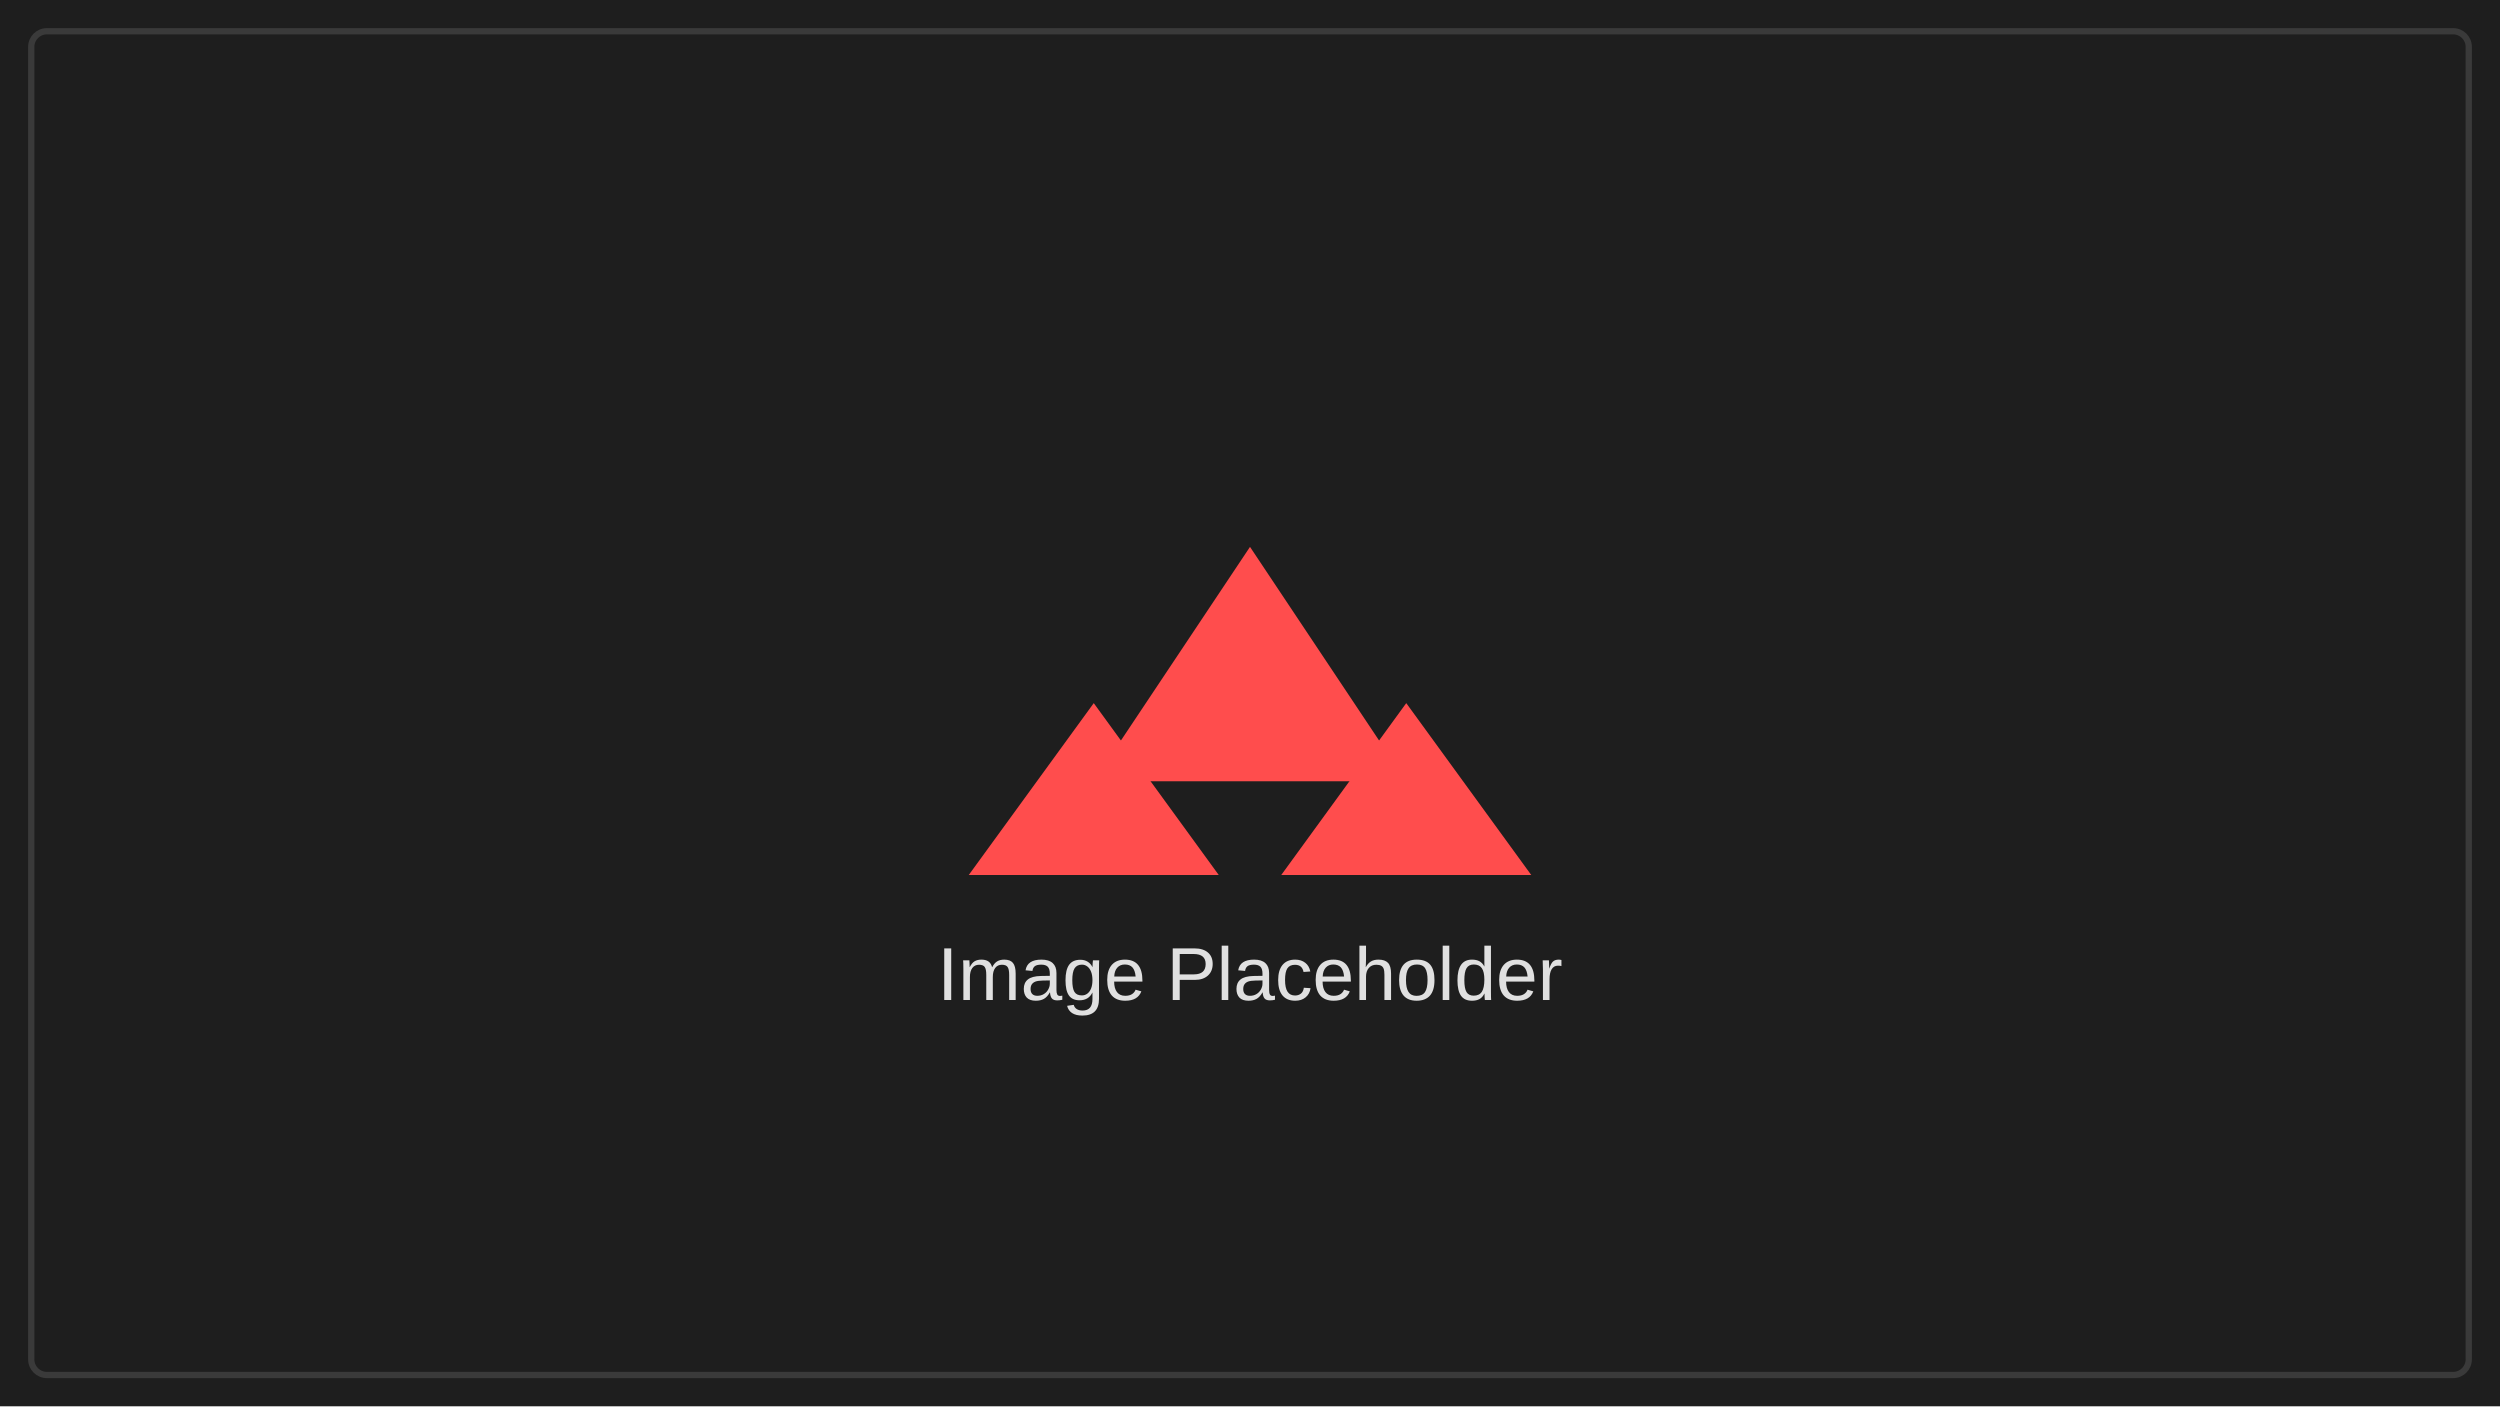
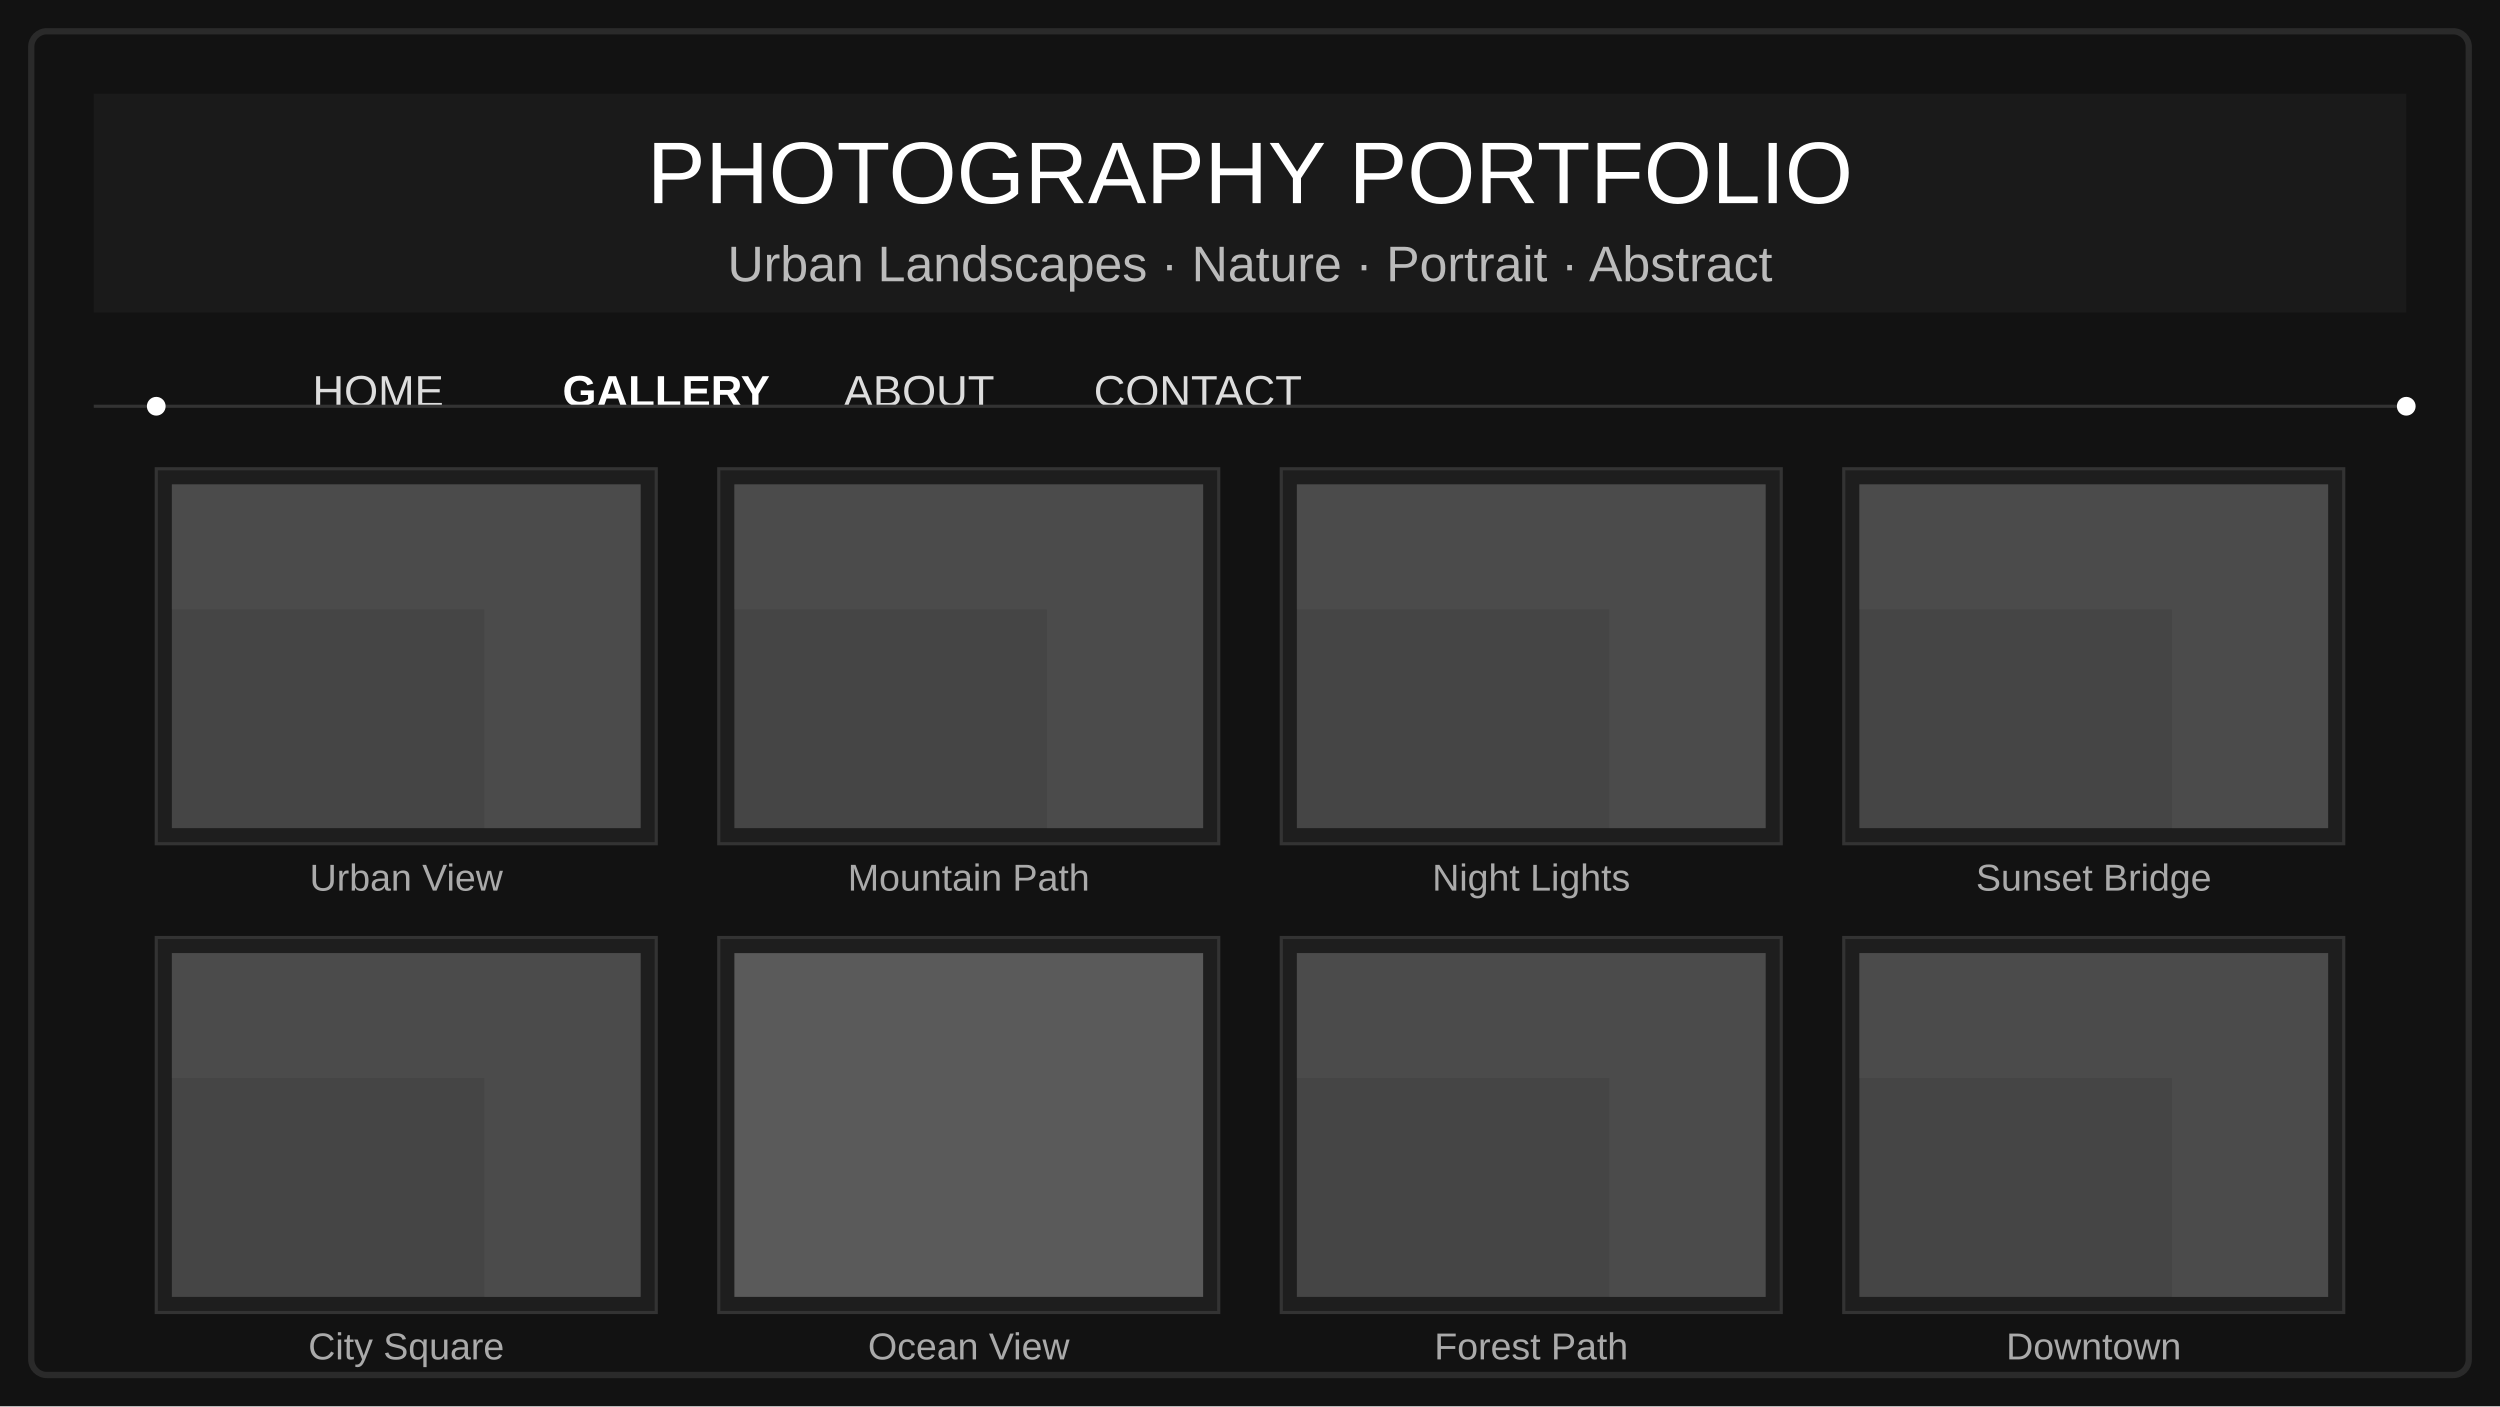
<svg xmlns="http://www.w3.org/2000/svg" width="800" height="450">
  <style>
    .background {
-       fill: #1E1E1E;
+       fill: #121212;
    }
    .outline {
      fill: none;
-       stroke: #3a3a3a;
+       stroke: #2A2A2A;
      stroke-width: 2;
    }
-     .icon {
-       fill: #ff4d4d;
+     .photo-frame {
+       fill: #1E1E1E;
+       stroke: #333333;
+       stroke-width: 1;
    }
-     .text {
+     .photo {
+       fill: #454545;
+     }
+     .photo-highlight {
+       fill: #5A5A5A;
+     }
+     .gallery-header {
+       fill: #1A1A1A;
+     }
+     .title {
      font-family: 'Arial', sans-serif;
-       font-size: 24px;
-       fill: #e0e0e0;
+       font-size: 28px;
+       font-weight: 300;
+       fill: #FFFFFF;
+       text-anchor: middle;
+     }
+     .subtitle {
+       font-family: 'Arial', sans-serif;
+       font-size: 16px;
+       fill: #BBBBBB;
+       text-anchor: middle;
+     }
+     .menu-item {
+       font-family: 'Arial', sans-serif;
+       font-size: 14px;
+       fill: #DDDDDD;
+     }
+     .selected-menu {
+       font-family: 'Arial', sans-serif;
+       font-size: 14px;
+       fill: #FFFFFF;
+       font-weight: bold;
+     }
+     .photo-caption {
+       font-family: 'Arial', sans-serif;
+       font-size: 12px;
+       fill: #AAAAAA;
      text-anchor: middle;
    }
  </style>
  <rect class="background" width="800" height="450" />
  <rect class="outline" x="10" y="10" width="780" height="430" rx="5" />
-   <path class="icon" d="M400 175 L350 250 L450 250 Z" />
-   <path class="icon" d="M350 225 L310 280 L390 280 Z" />
-   <path class="icon" d="M450 225 L410 280 L490 280 Z" />
-   <text class="text" x="400" y="320">Image Placeholder</text>
+   <rect class="gallery-header" x="30" y="30" width="740" height="70" />
+   <text class="title" x="400" y="65">PHOTOGRAPHY PORTFOLIO</text>
+   <text class="subtitle" x="400" y="90">Urban Landscapes · Nature · Portrait · Abstract</text>
+   <text class="menu-item" x="100" y="130">HOME</text>
+   <text class="selected-menu" x="180" y="130">GALLERY</text>
+   <text class="menu-item" x="270" y="130">ABOUT</text>
+   <text class="menu-item" x="350" y="130">CONTACT</text>
+   <rect class="photo-frame" x="50" y="150" width="160" height="120" />
+   <rect class="photo" x="55" y="155" width="150" height="110" />
+   <polygon class="photo-highlight" points="55,155 205,155 205,265 155,265 155,195 55,195" opacity="0.3" />
+   <text class="photo-caption" x="130" y="285">Urban View</text>
+   <rect class="photo-frame" x="230" y="150" width="160" height="120" />
+   <rect class="photo" x="235" y="155" width="150" height="110" />
+   <polygon class="photo-highlight" points="235,155 385,155 385,265 335,265 335,195 235,195" opacity="0.3" />
+   <text class="photo-caption" x="310" y="285">Mountain Path</text>
+   <rect class="photo-frame" x="410" y="150" width="160" height="120" />
+   <rect class="photo" x="415" y="155" width="150" height="110" />
+   <polygon class="photo-highlight" points="415,155 565,155 565,265 515,265 515,195 415,195" opacity="0.3" />
+   <text class="photo-caption" x="490" y="285">Night Lights</text>
+   <rect class="photo-frame" x="590" y="150" width="160" height="120" />
+   <rect class="photo" x="595" y="155" width="150" height="110" />
+   <polygon class="photo-highlight" points="595,155 745,155 745,265 695,265 695,195 595,195" opacity="0.3" />
+   <text class="photo-caption" x="670" y="285">Sunset Bridge</text>
+   <rect class="photo-frame" x="50" y="300" width="160" height="120" />
+   <rect class="photo" x="55" y="305" width="150" height="110" />
+   <polygon class="photo-highlight" points="55,305 205,305 205,415 155,415 155,345 55,345" opacity="0.3" />
+   <text class="photo-caption" x="130" y="435">City Square</text>
+   <rect class="photo-frame" x="230" y="300" width="160" height="120" />
+   <rect class="photo-highlight" x="235" y="305" width="150" height="110" />
+   <text class="photo-caption" x="310" y="435">Ocean View</text>
+   <rect class="photo-frame" x="410" y="300" width="160" height="120" />
+   <rect class="photo" x="415" y="305" width="150" height="110" />
+   <polygon class="photo-highlight" points="415,305 565,305 565,415 515,415 515,345 415,345" opacity="0.3" />
+   <text class="photo-caption" x="490" y="435">Forest Path</text>
+   <rect class="photo-frame" x="590" y="300" width="160" height="120" />
+   <rect class="photo" x="595" y="305" width="150" height="110" />
+   <polygon class="photo-highlight" points="595,305 745,305 745,415 695,415 695,345 595,345" opacity="0.3" />
+   <text class="photo-caption" x="670" y="435">Downtown</text>
+   <line x1="30" y1="130" x2="770" y2="130" stroke="#333333" stroke-width="1" />
+   <circle cx="50" cy="130" r="3" fill="#FFFFFF" />
+   <circle cx="770" cy="130" r="3" fill="#FFFFFF" />
</svg>
